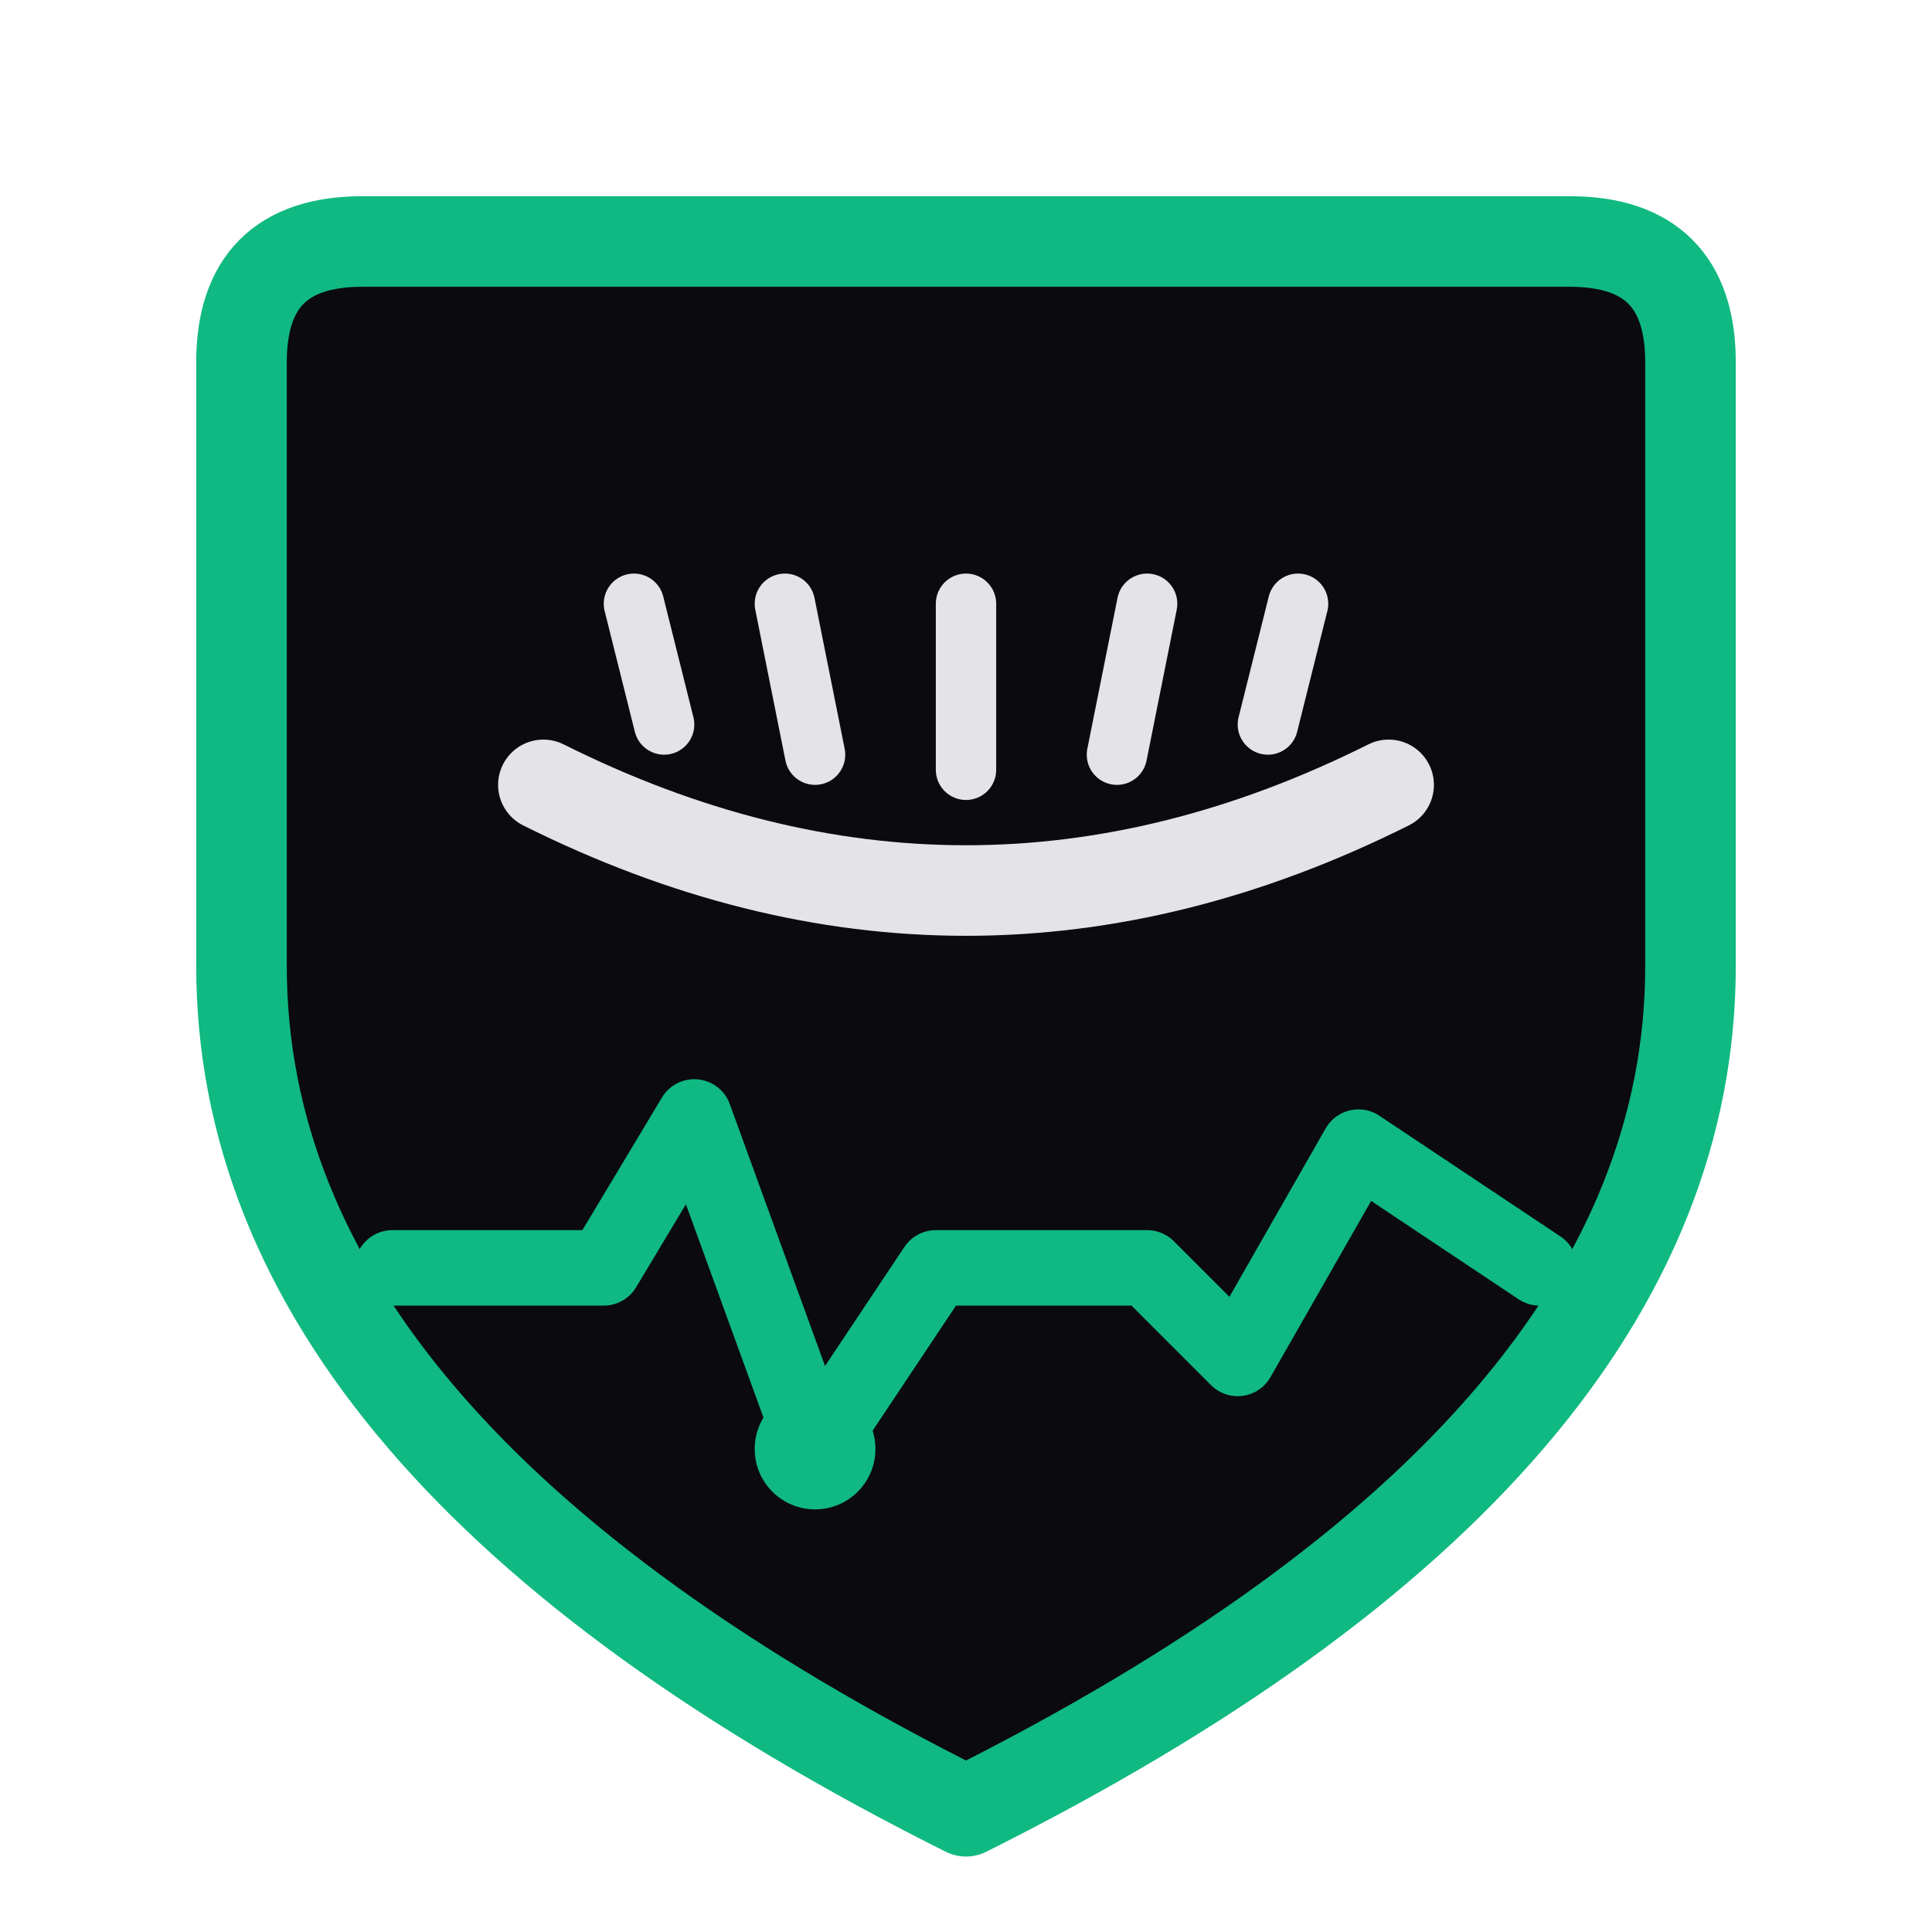
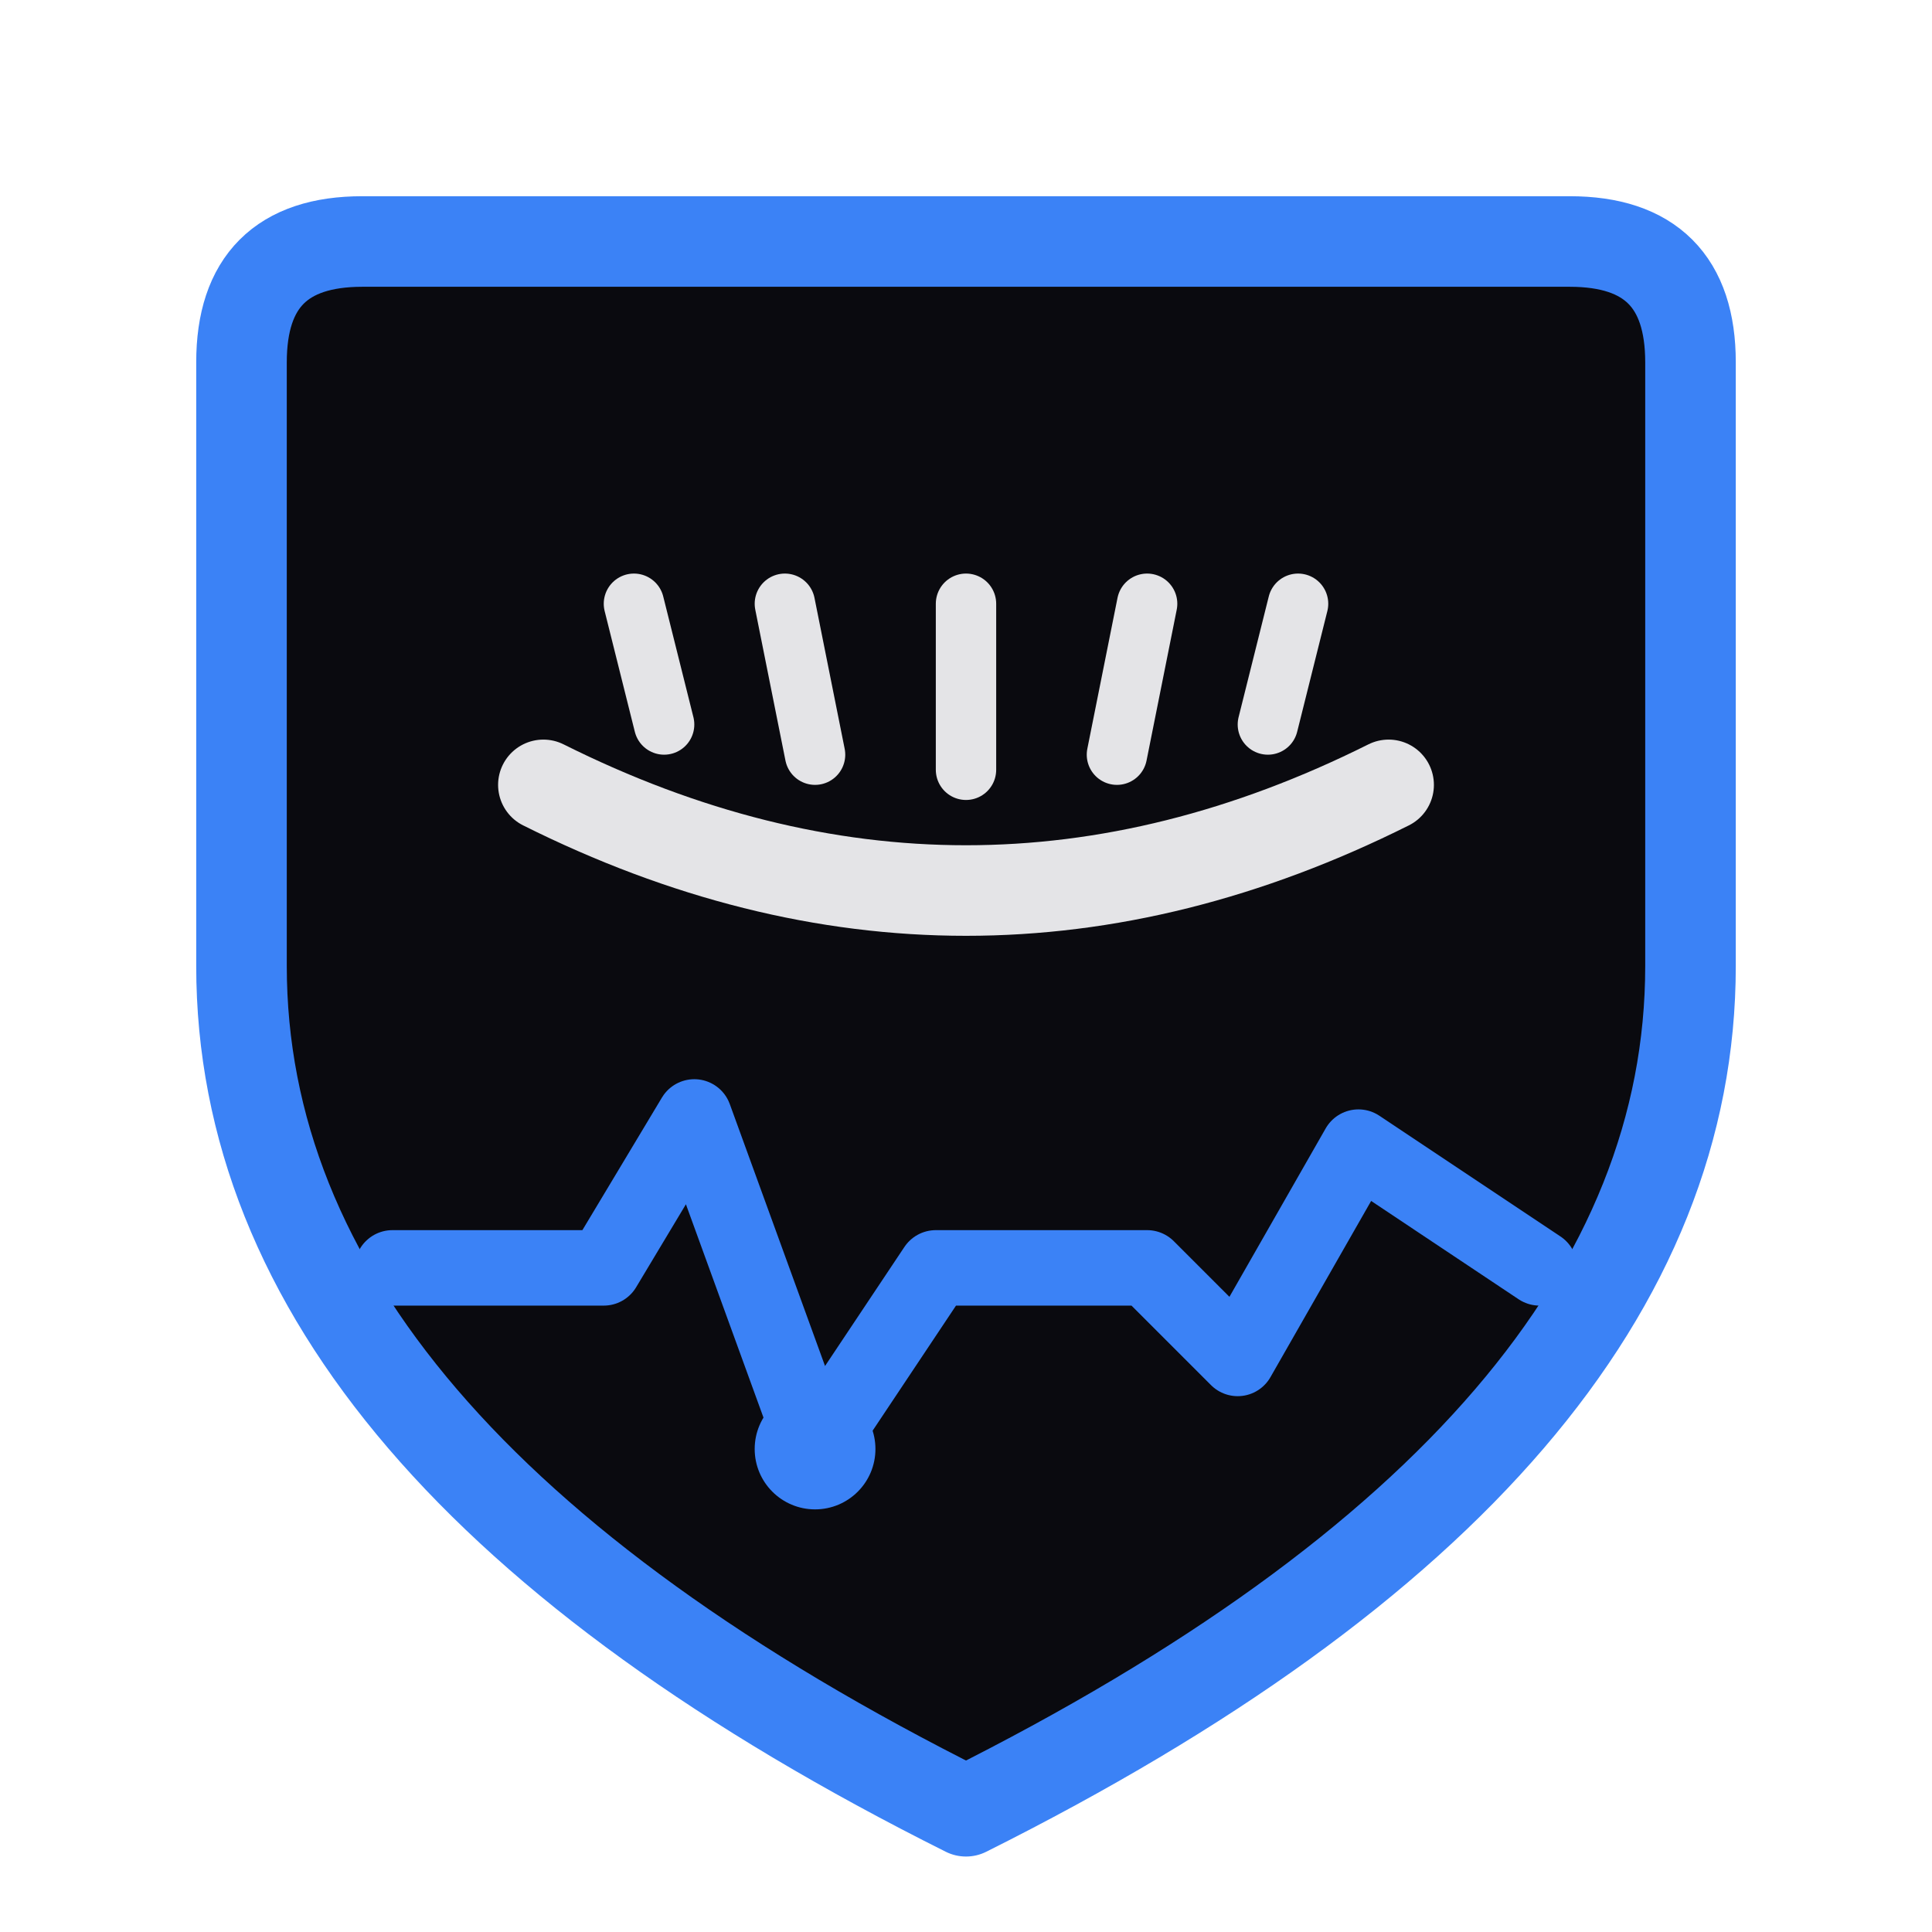
<svg xmlns="http://www.w3.org/2000/svg" viewBox="0 0 64 64" fill="none">
-   <path d="M 12 8 L 52 8 Q 56 8 56 12 L 56 32 Q 56 48 32 60 Q 8 48 8 32 L 8 12 Q 8 8 12 8 Z" fill="#0a0a0f" stroke="#10B981" stroke-width="3" stroke-linejoin="round" />
+   <path d="M 12 8 L 52 8 Q 56 8 56 12 L 56 32 Q 56 48 32 60 Q 8 48 8 32 L 8 12 Q 8 8 12 8 Z" fill="#0a0a0f" stroke="#3b82f6" stroke-width="3" stroke-linejoin="round" />
  <path d="M 18 26 Q 32 33 46 26" stroke="#e4e4e7" stroke-width="3" stroke-linecap="round" fill="none" />
  <line x1="22" y1="24" x2="21" y2="20" stroke="#e4e4e7" stroke-width="2" stroke-linecap="round" />
  <line x1="27" y1="25" x2="26" y2="20" stroke="#e4e4e7" stroke-width="2" stroke-linecap="round" />
  <line x1="32" y1="25.5" x2="32" y2="20" stroke="#e4e4e7" stroke-width="2" stroke-linecap="round" />
  <line x1="37" y1="25" x2="38" y2="20" stroke="#e4e4e7" stroke-width="2" stroke-linecap="round" />
  <line x1="42" y1="24" x2="43" y2="20" stroke="#e4e4e7" stroke-width="2" stroke-linecap="round" />
-   <path d="M 13 42 L 20 42 L 23 37 L 27 48 L 31 42 L 38 42 L 41 45 L 45 38 L 51 42" stroke="#10B981" stroke-width="2.5" stroke-linecap="round" stroke-linejoin="round" fill="none" />
-   <circle cx="27" cy="48" r="2" fill="#10B981" />
+   <path d="M 13 42 L 20 42 L 23 37 L 27 48 L 31 42 L 38 42 L 41 45 L 45 38 L 51 42" stroke="#3b82f6" stroke-width="2.5" stroke-linecap="round" stroke-linejoin="round" fill="none" />
+   <circle cx="27" cy="48" r="2" fill="#3b82f6" />
</svg>
